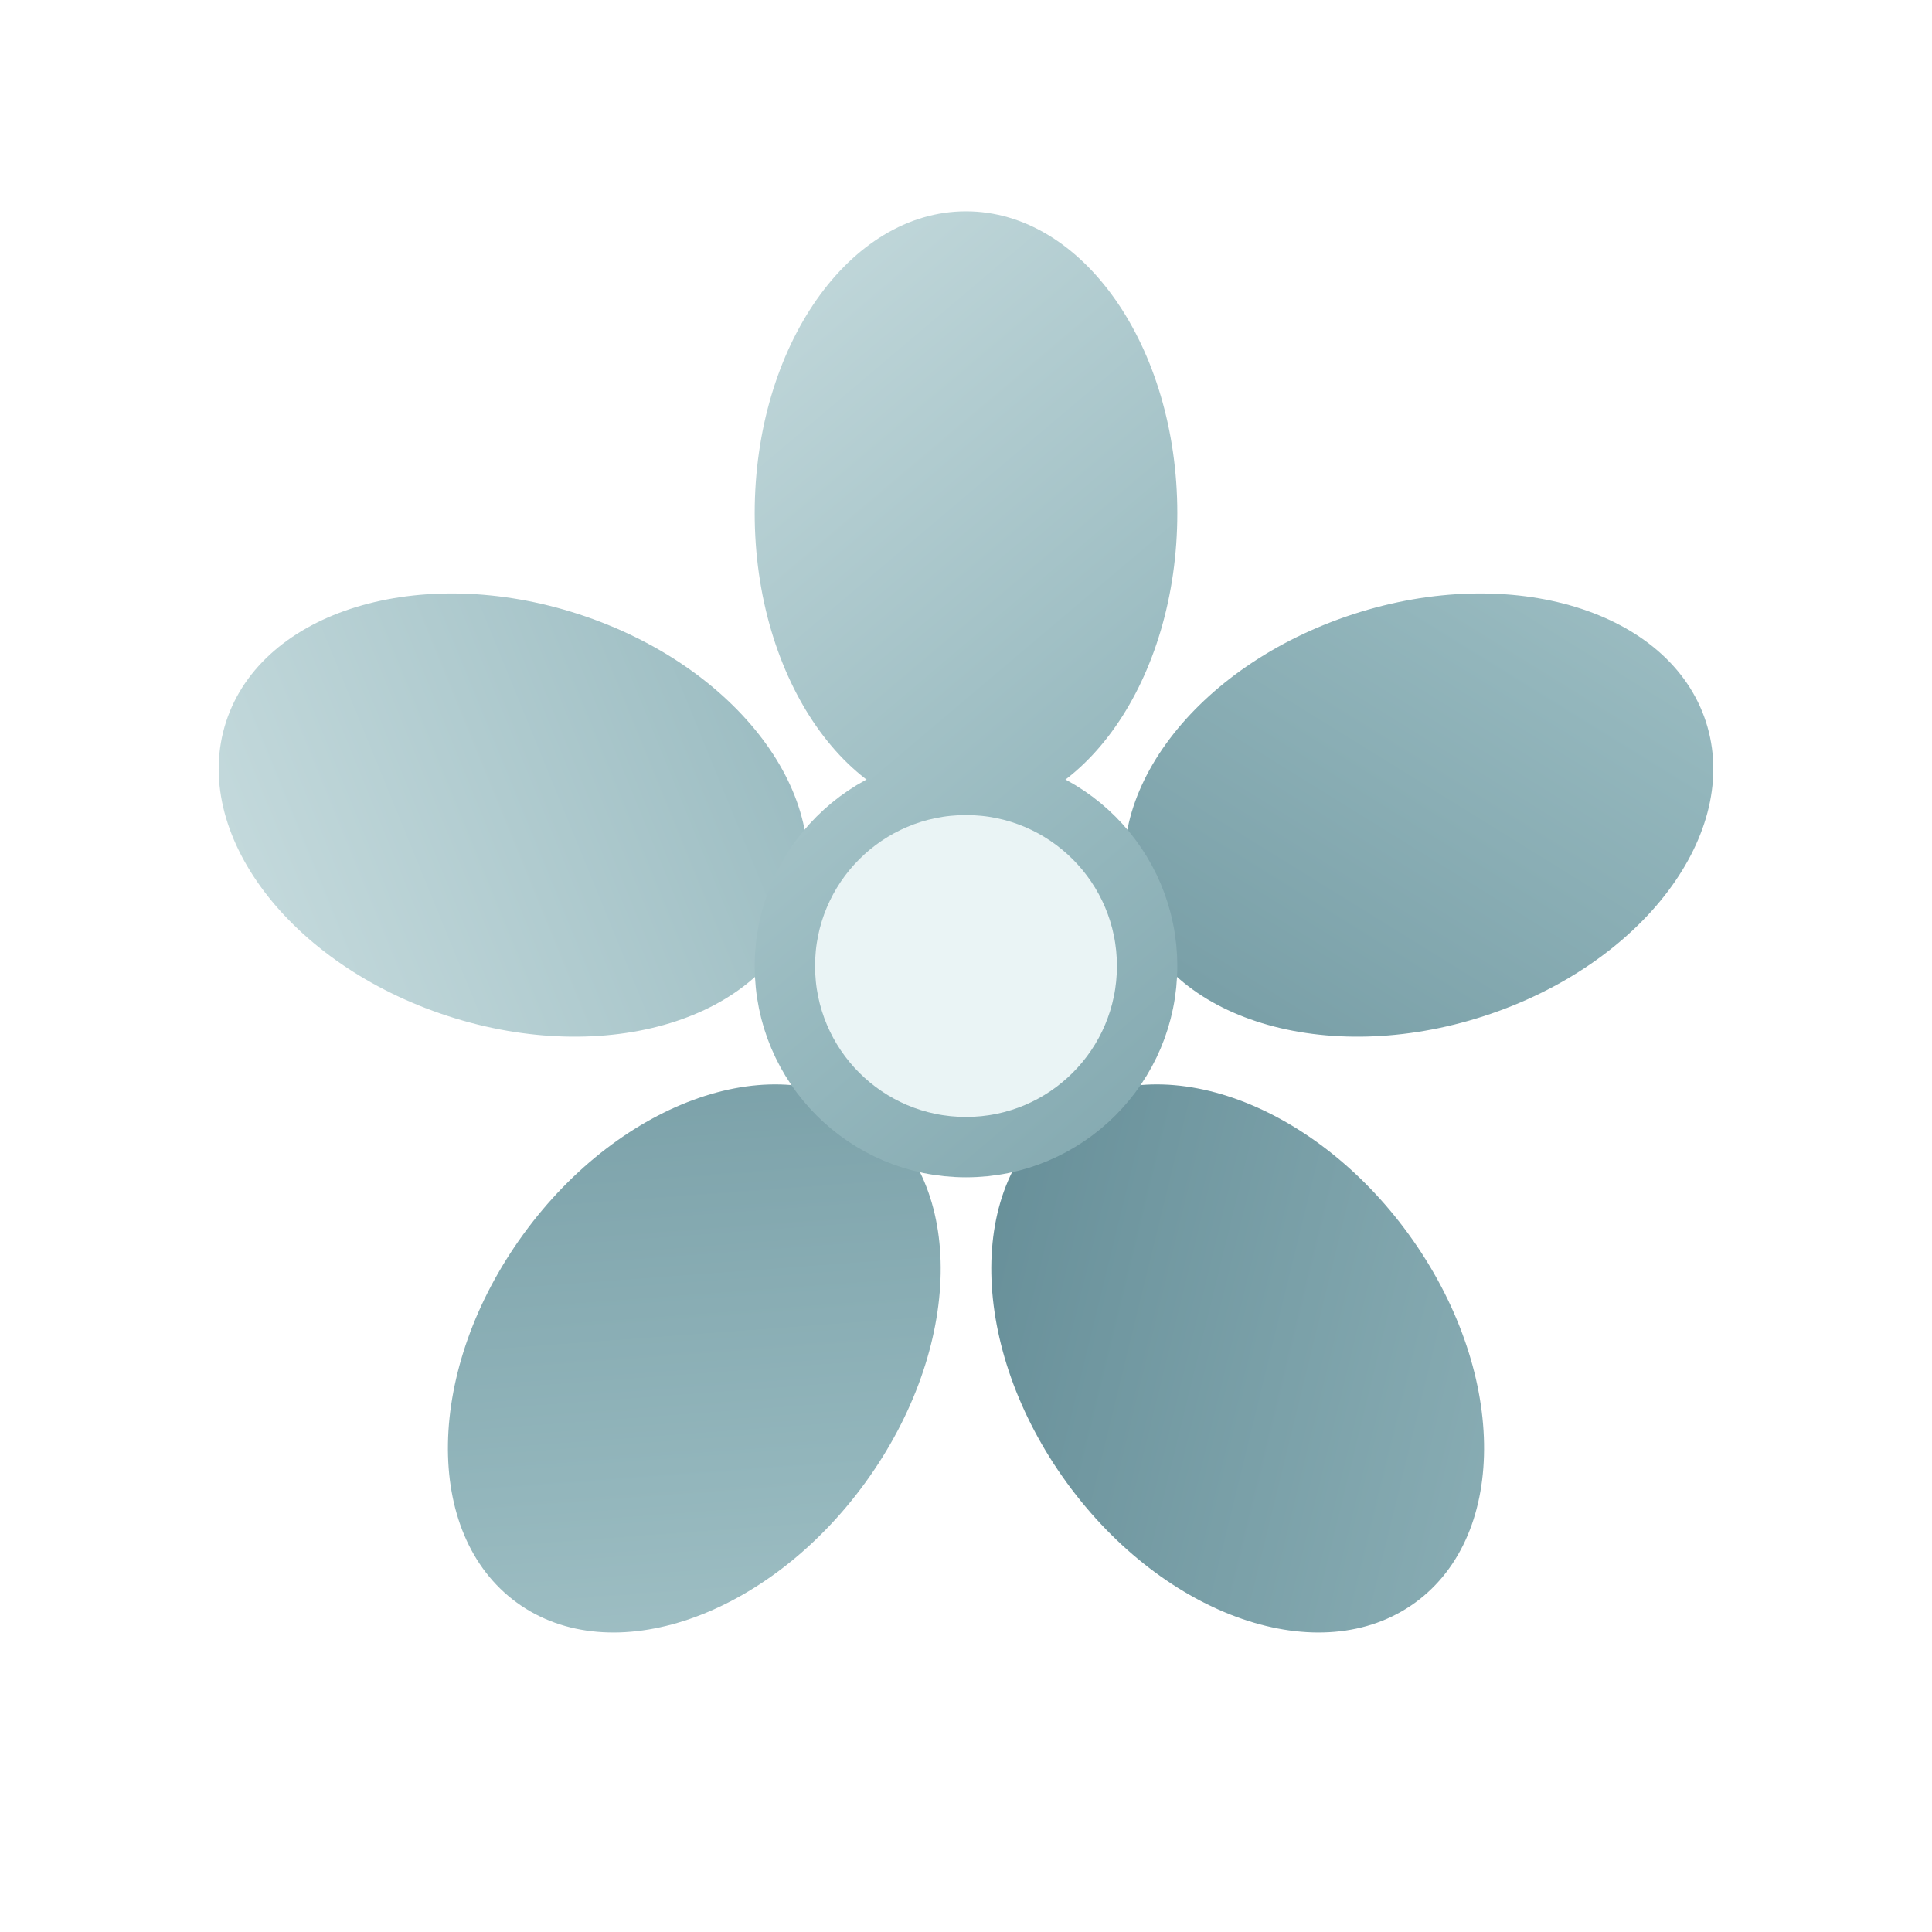
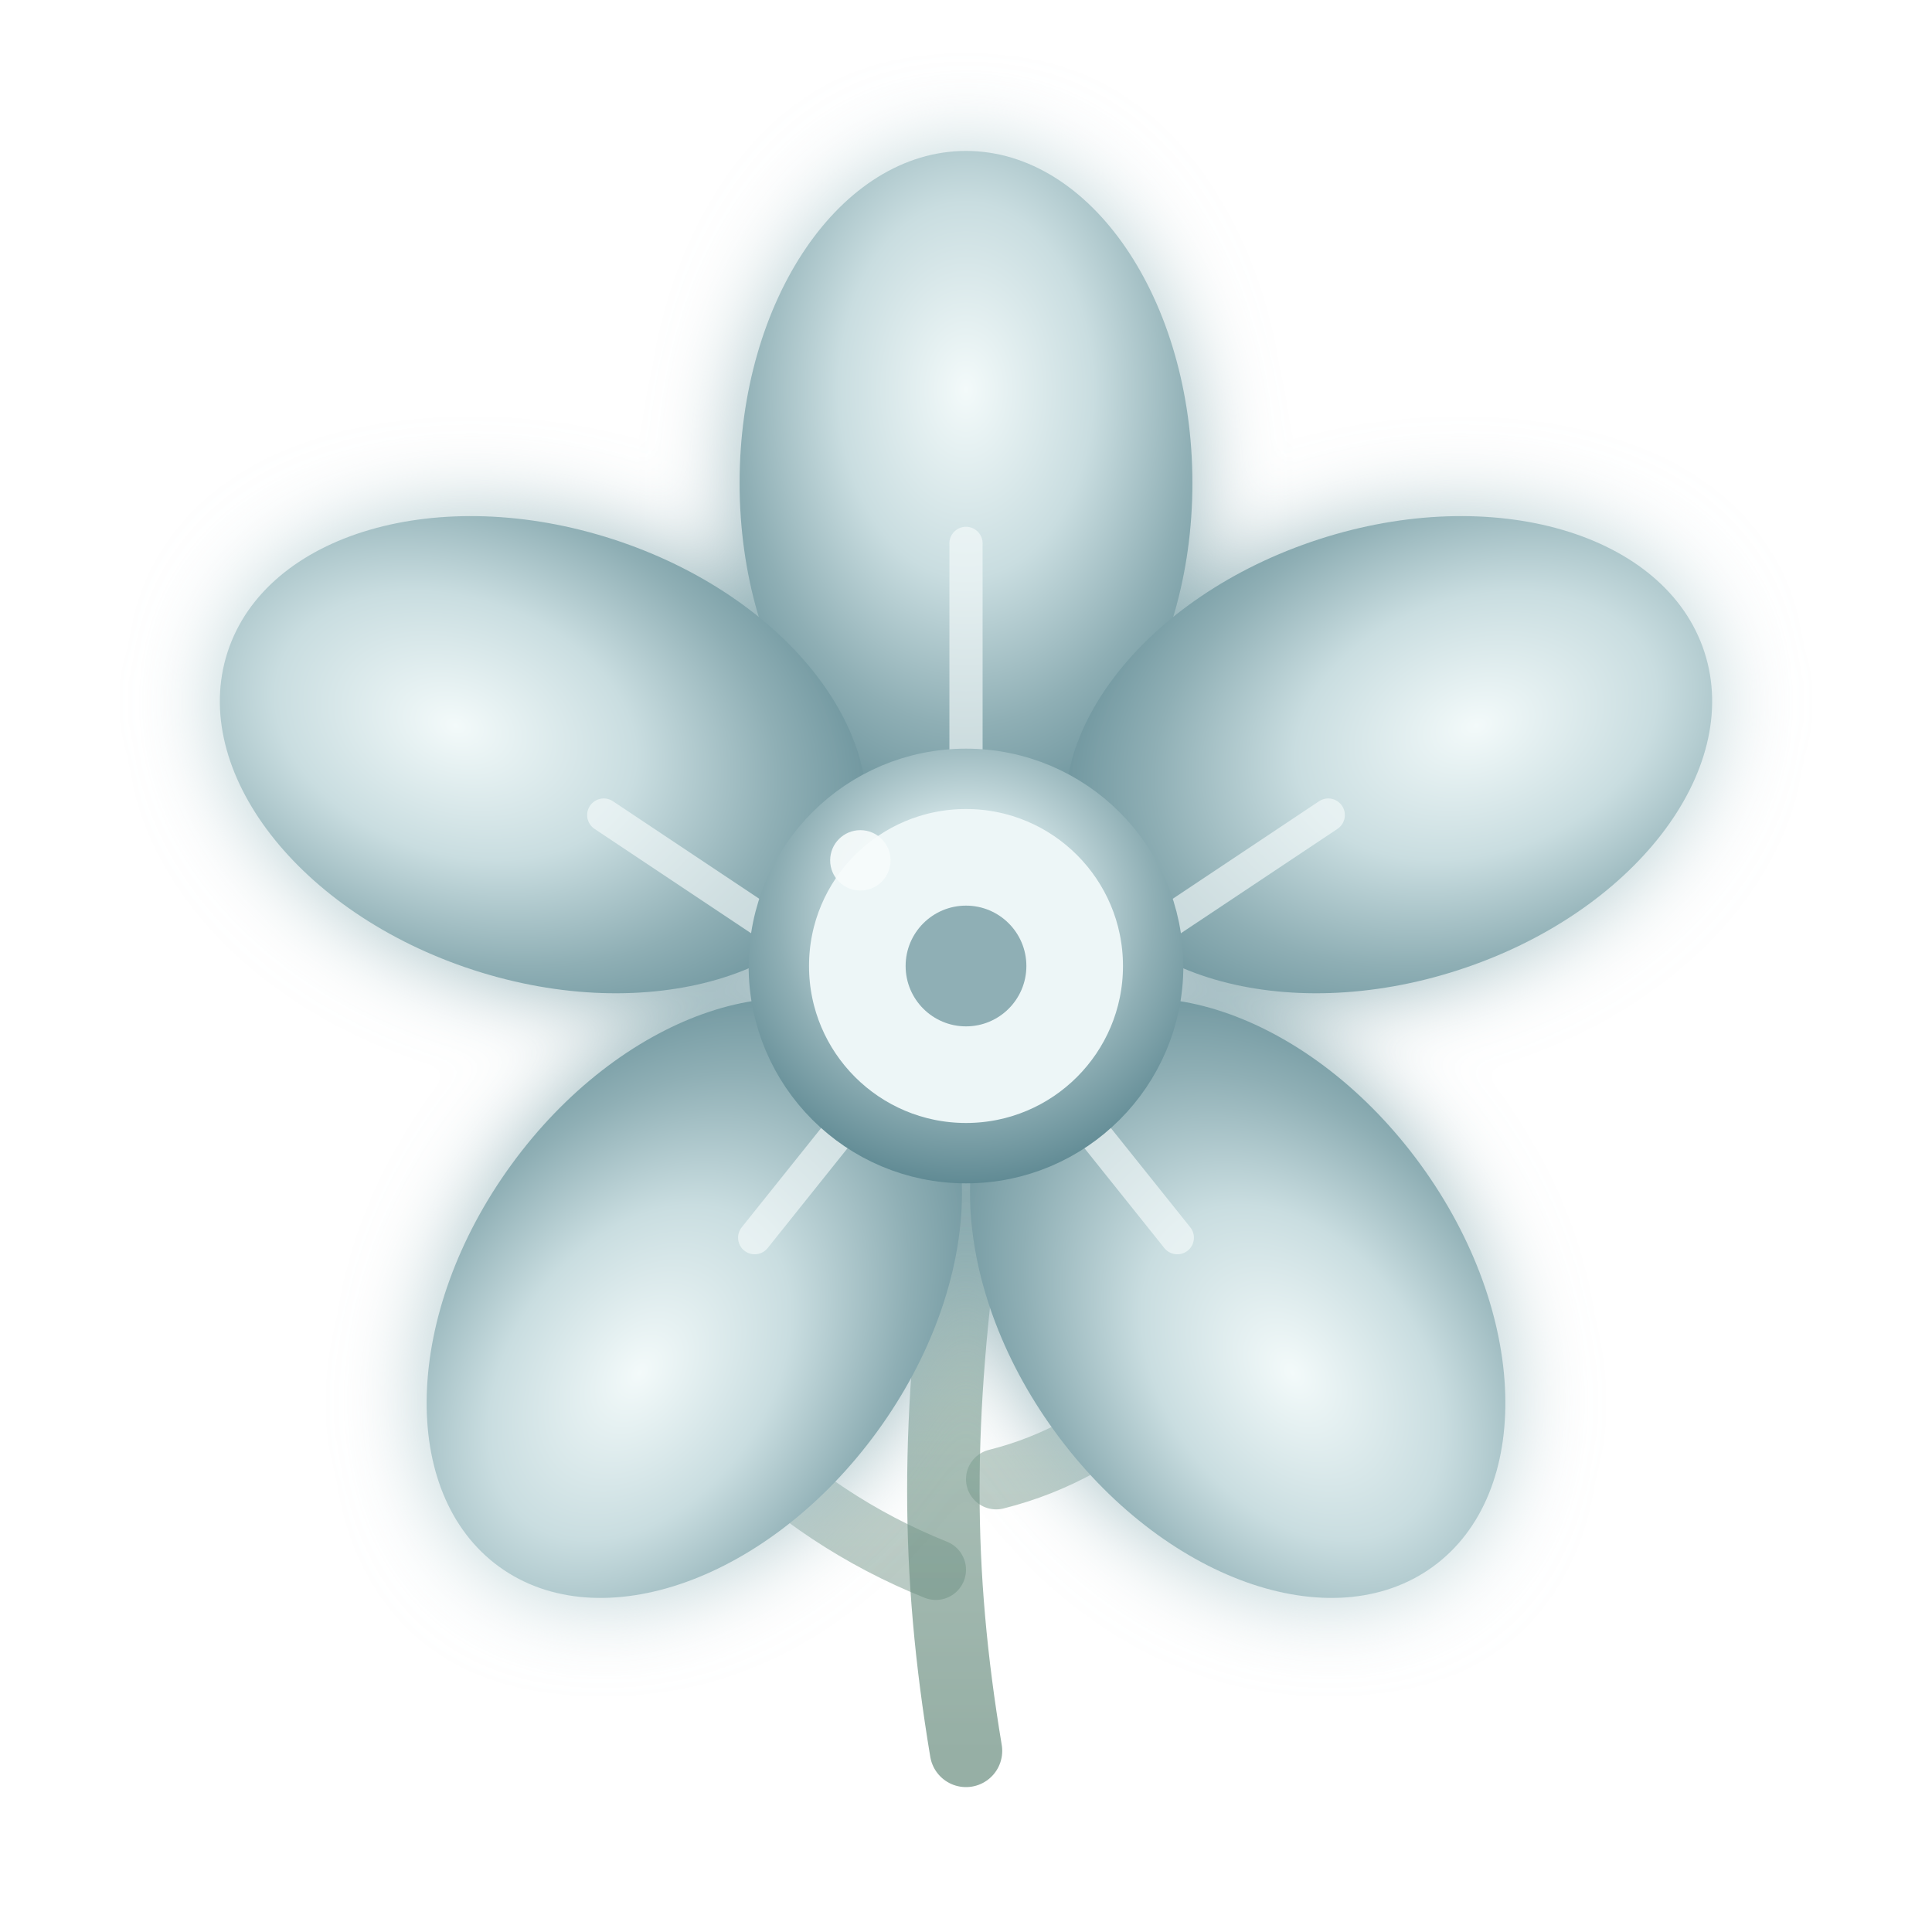
- <svg xmlns="http://www.w3.org/2000/svg" viewBox="0 0 64 64">
+ <svg xmlns="http://www.w3.org/2000/svg" viewBox="0 0 64 64" role="img" aria-label="Blossom">
  <defs>
-     <linearGradient id="g" x1="10" y1="6" x2="54" y2="58" gradientUnits="userSpaceOnUse">
-       <stop stop-color="#DCEBEC" />
-       <stop offset=".5" stop-color="#93B6BC" />
-       <stop offset="1" stop-color="#58828D" />
+     <radialGradient id="petal" cx="50%" cy="36%" r="74%">
+       <stop offset="0%" stop-color="#F3FAFA" />
+       <stop offset="38%" stop-color="#C9DDE0" />
+       <stop offset="68%" stop-color="#8FAFB5" />
+       <stop offset="100%" stop-color="#5C8791" />
+     </radialGradient>
+     <linearGradient id="stem" x1="32" y1="34" x2="32" y2="58" gradientUnits="userSpaceOnUse">
+       <stop stop-color="#9FBBB1" />
+       <stop offset="1" stop-color="#5E8475" />
    </linearGradient>
+     <filter id="glow" x="-35%" y="-35%" width="170%" height="170%">
+       <feGaussianBlur stdDeviation="1.4" result="b" />
+       <feMerge>
+         <feMergeNode in="b" />
+         <feMergeNode in="SourceGraphic" />
+       </feMerge>
+     </filter>
  </defs>
-   <g fill="url(#g)">
-     <ellipse cx="32" cy="17" rx="7" ry="10" />
-     <ellipse cx="47" cy="27" rx="7" ry="10" transform="rotate(72 47 27)" />
-     <ellipse cx="41" cy="45" rx="7" ry="10" transform="rotate(144 41 45)" />
-     <ellipse cx="23" cy="45" rx="7" ry="10" transform="rotate(216 23 45)" />
-     <ellipse cx="17" cy="27" rx="7" ry="10" transform="rotate(288 17 27)" />
+   <path d="M32 40c-1 7-1 12 0 18" stroke="url(#stem)" stroke-width="2.4" stroke-linecap="round" fill="none" opacity=".65" />
+   <path d="M31 52c-5-2-9-6-11-11M33 49c4-1 7-4 9-8" stroke="url(#stem)" stroke-width="2" stroke-linecap="round" fill="none" opacity=".48" />
+   <g filter="url(#glow)">
+     <ellipse cx="32" cy="16" rx="7.5" ry="11" fill="url(#petal)" />
+     <ellipse cx="46" cy="25" rx="7.5" ry="11" fill="url(#petal)" transform="rotate(72 46 25)" />
+     <ellipse cx="41" cy="43" rx="7.5" ry="11" fill="url(#petal)" transform="rotate(144 41 43)" />
+     <ellipse cx="23" cy="43" rx="7.5" ry="11" fill="url(#petal)" transform="rotate(216 23 43)" />
+     <ellipse cx="18" cy="25" rx="7.5" ry="11" fill="url(#petal)" transform="rotate(288 18 25)" />
  </g>
-   <circle cx="32" cy="32" r="6" fill="#EAF4F5" />
-   <circle cx="32" cy="32" r="6" fill="none" stroke="url(#g)" stroke-width="2" />
+   <g stroke="#F7FCFC" stroke-width="1.1" stroke-linecap="round" opacity=".62">
+     <path d="M32 18v8M44 27l-6 4M39 41l-4-5M25 41l4-5M20 27l6 4" />
+   </g>
+   <circle cx="32" cy="32" r="6.2" fill="#EDF6F7" />
+   <circle cx="32" cy="32" r="6.2" fill="none" stroke="url(#petal)" stroke-width="2" />
+   <circle cx="32" cy="32" r="2" fill="#8FAFB5" />
+   <circle cx="28.5" cy="28.5" r="1" fill="#F7FCFC" opacity=".9" />
</svg>
